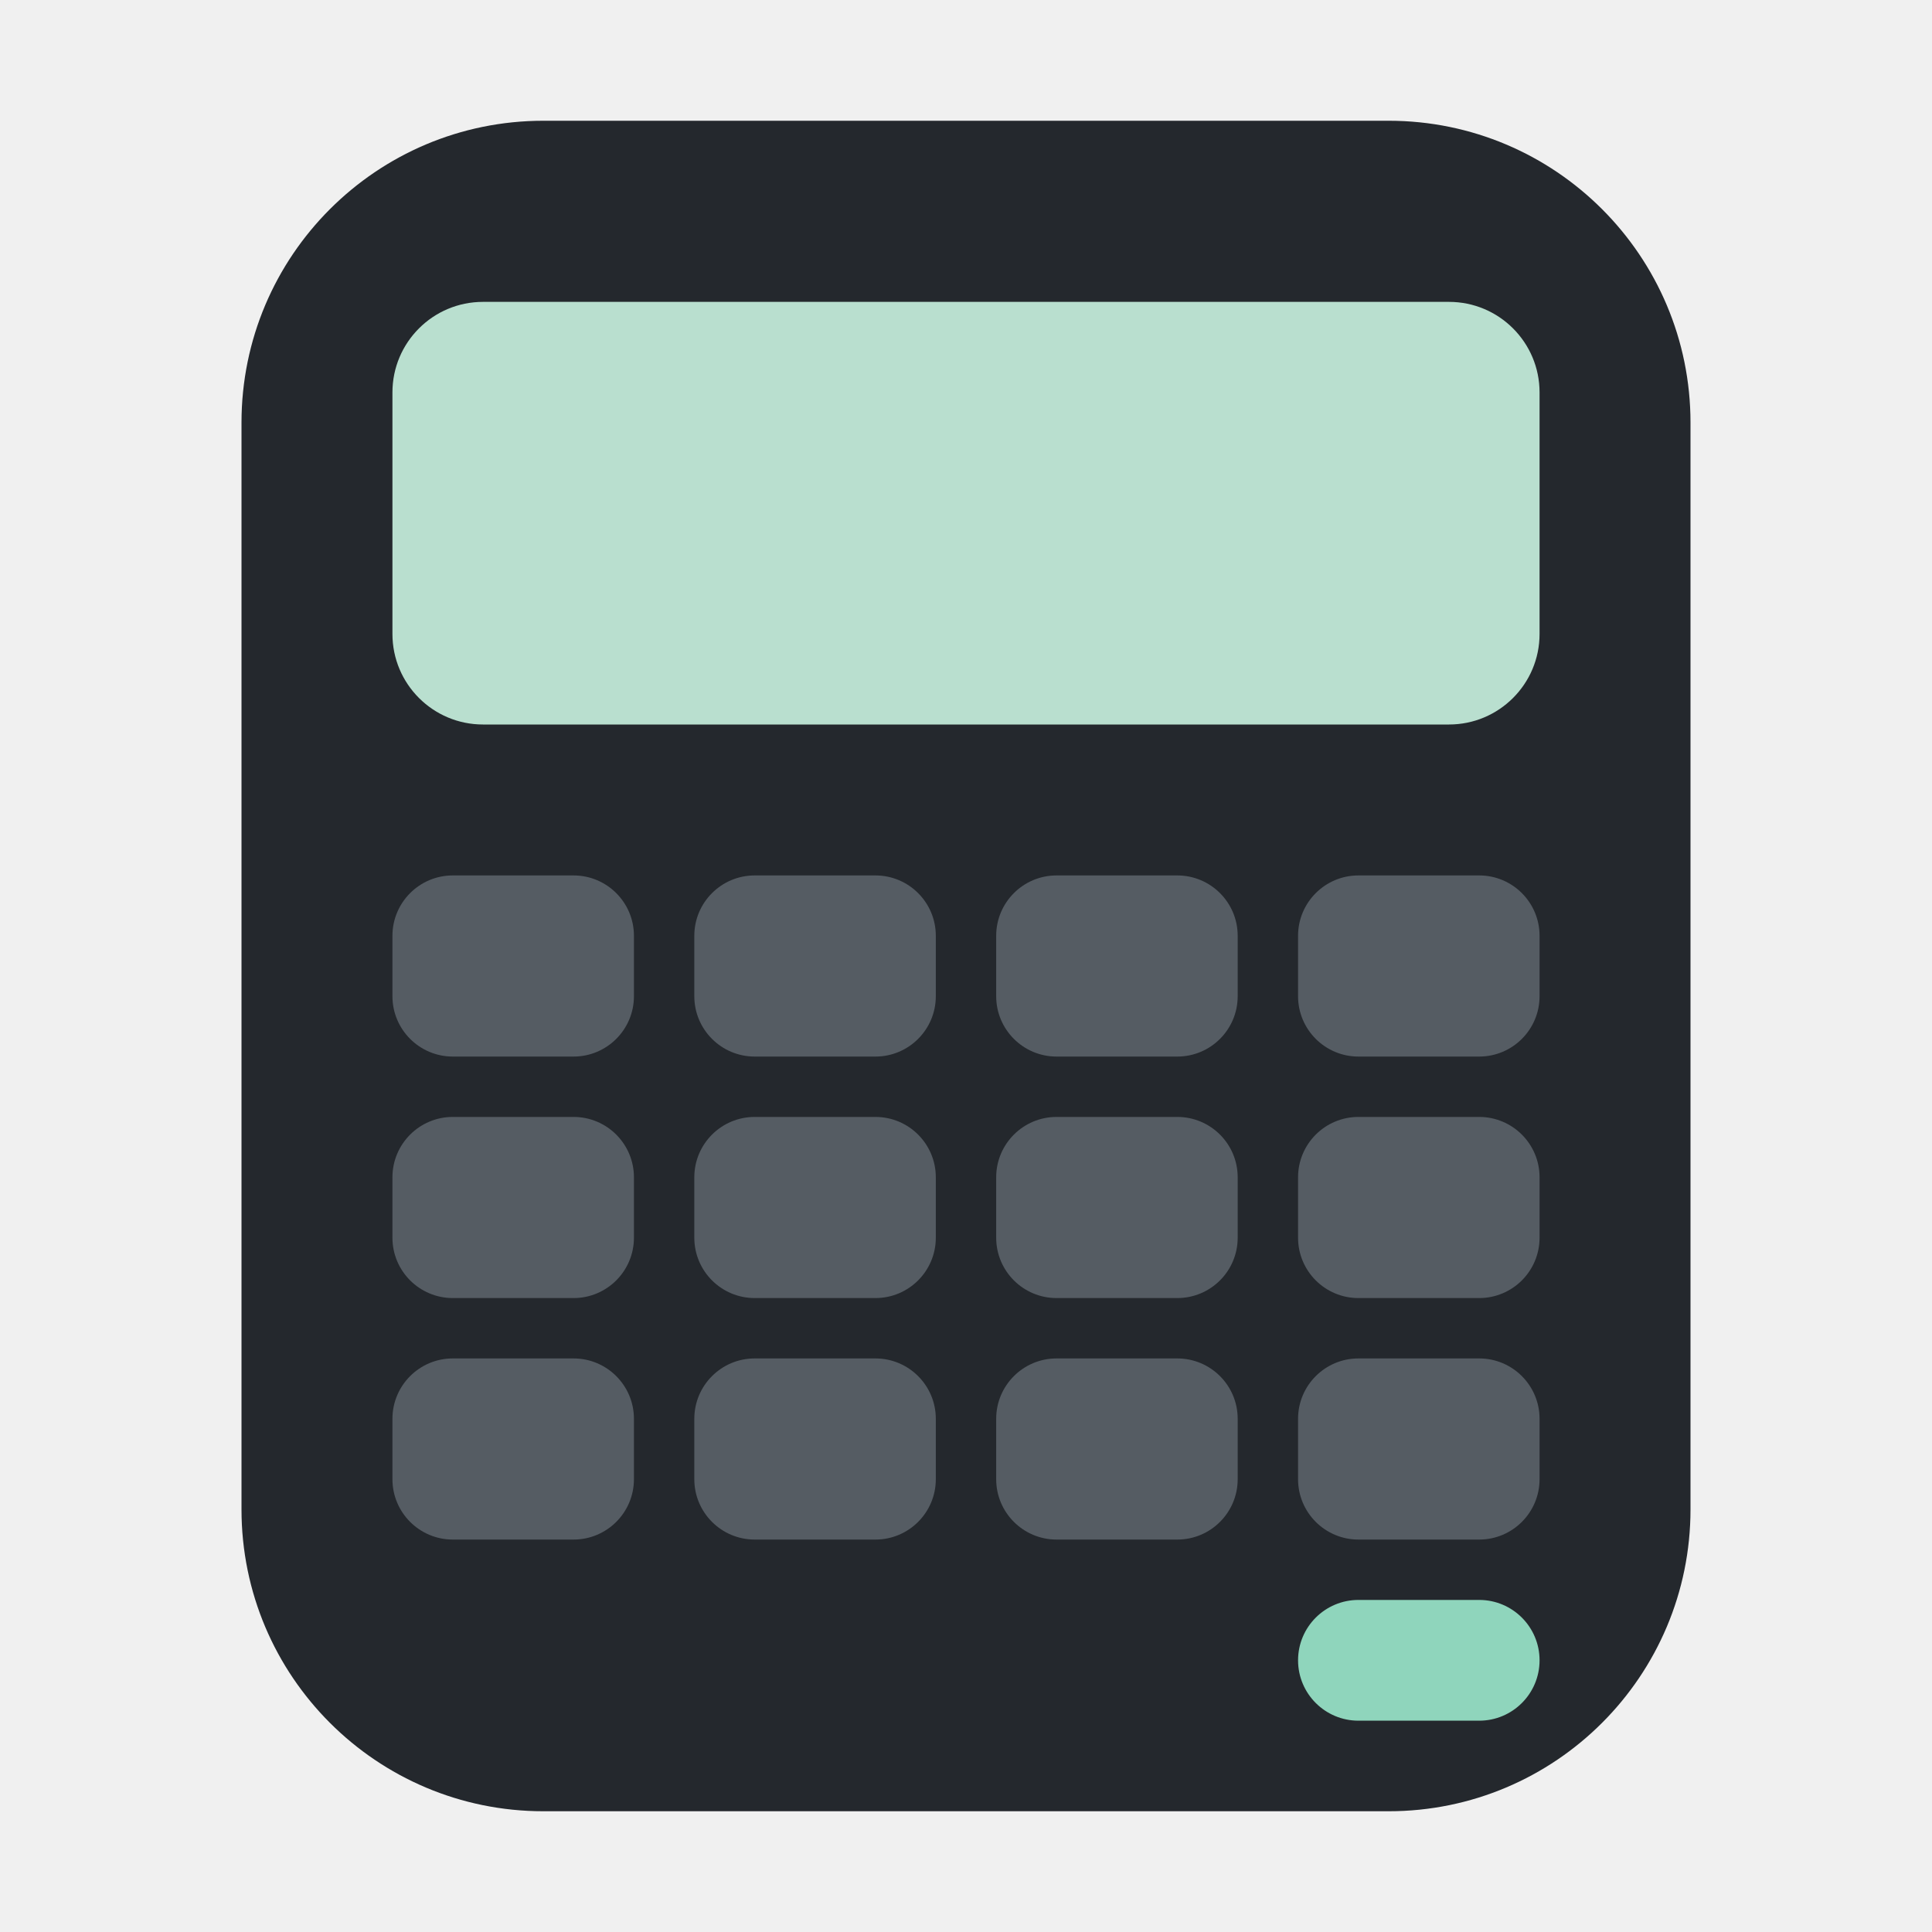
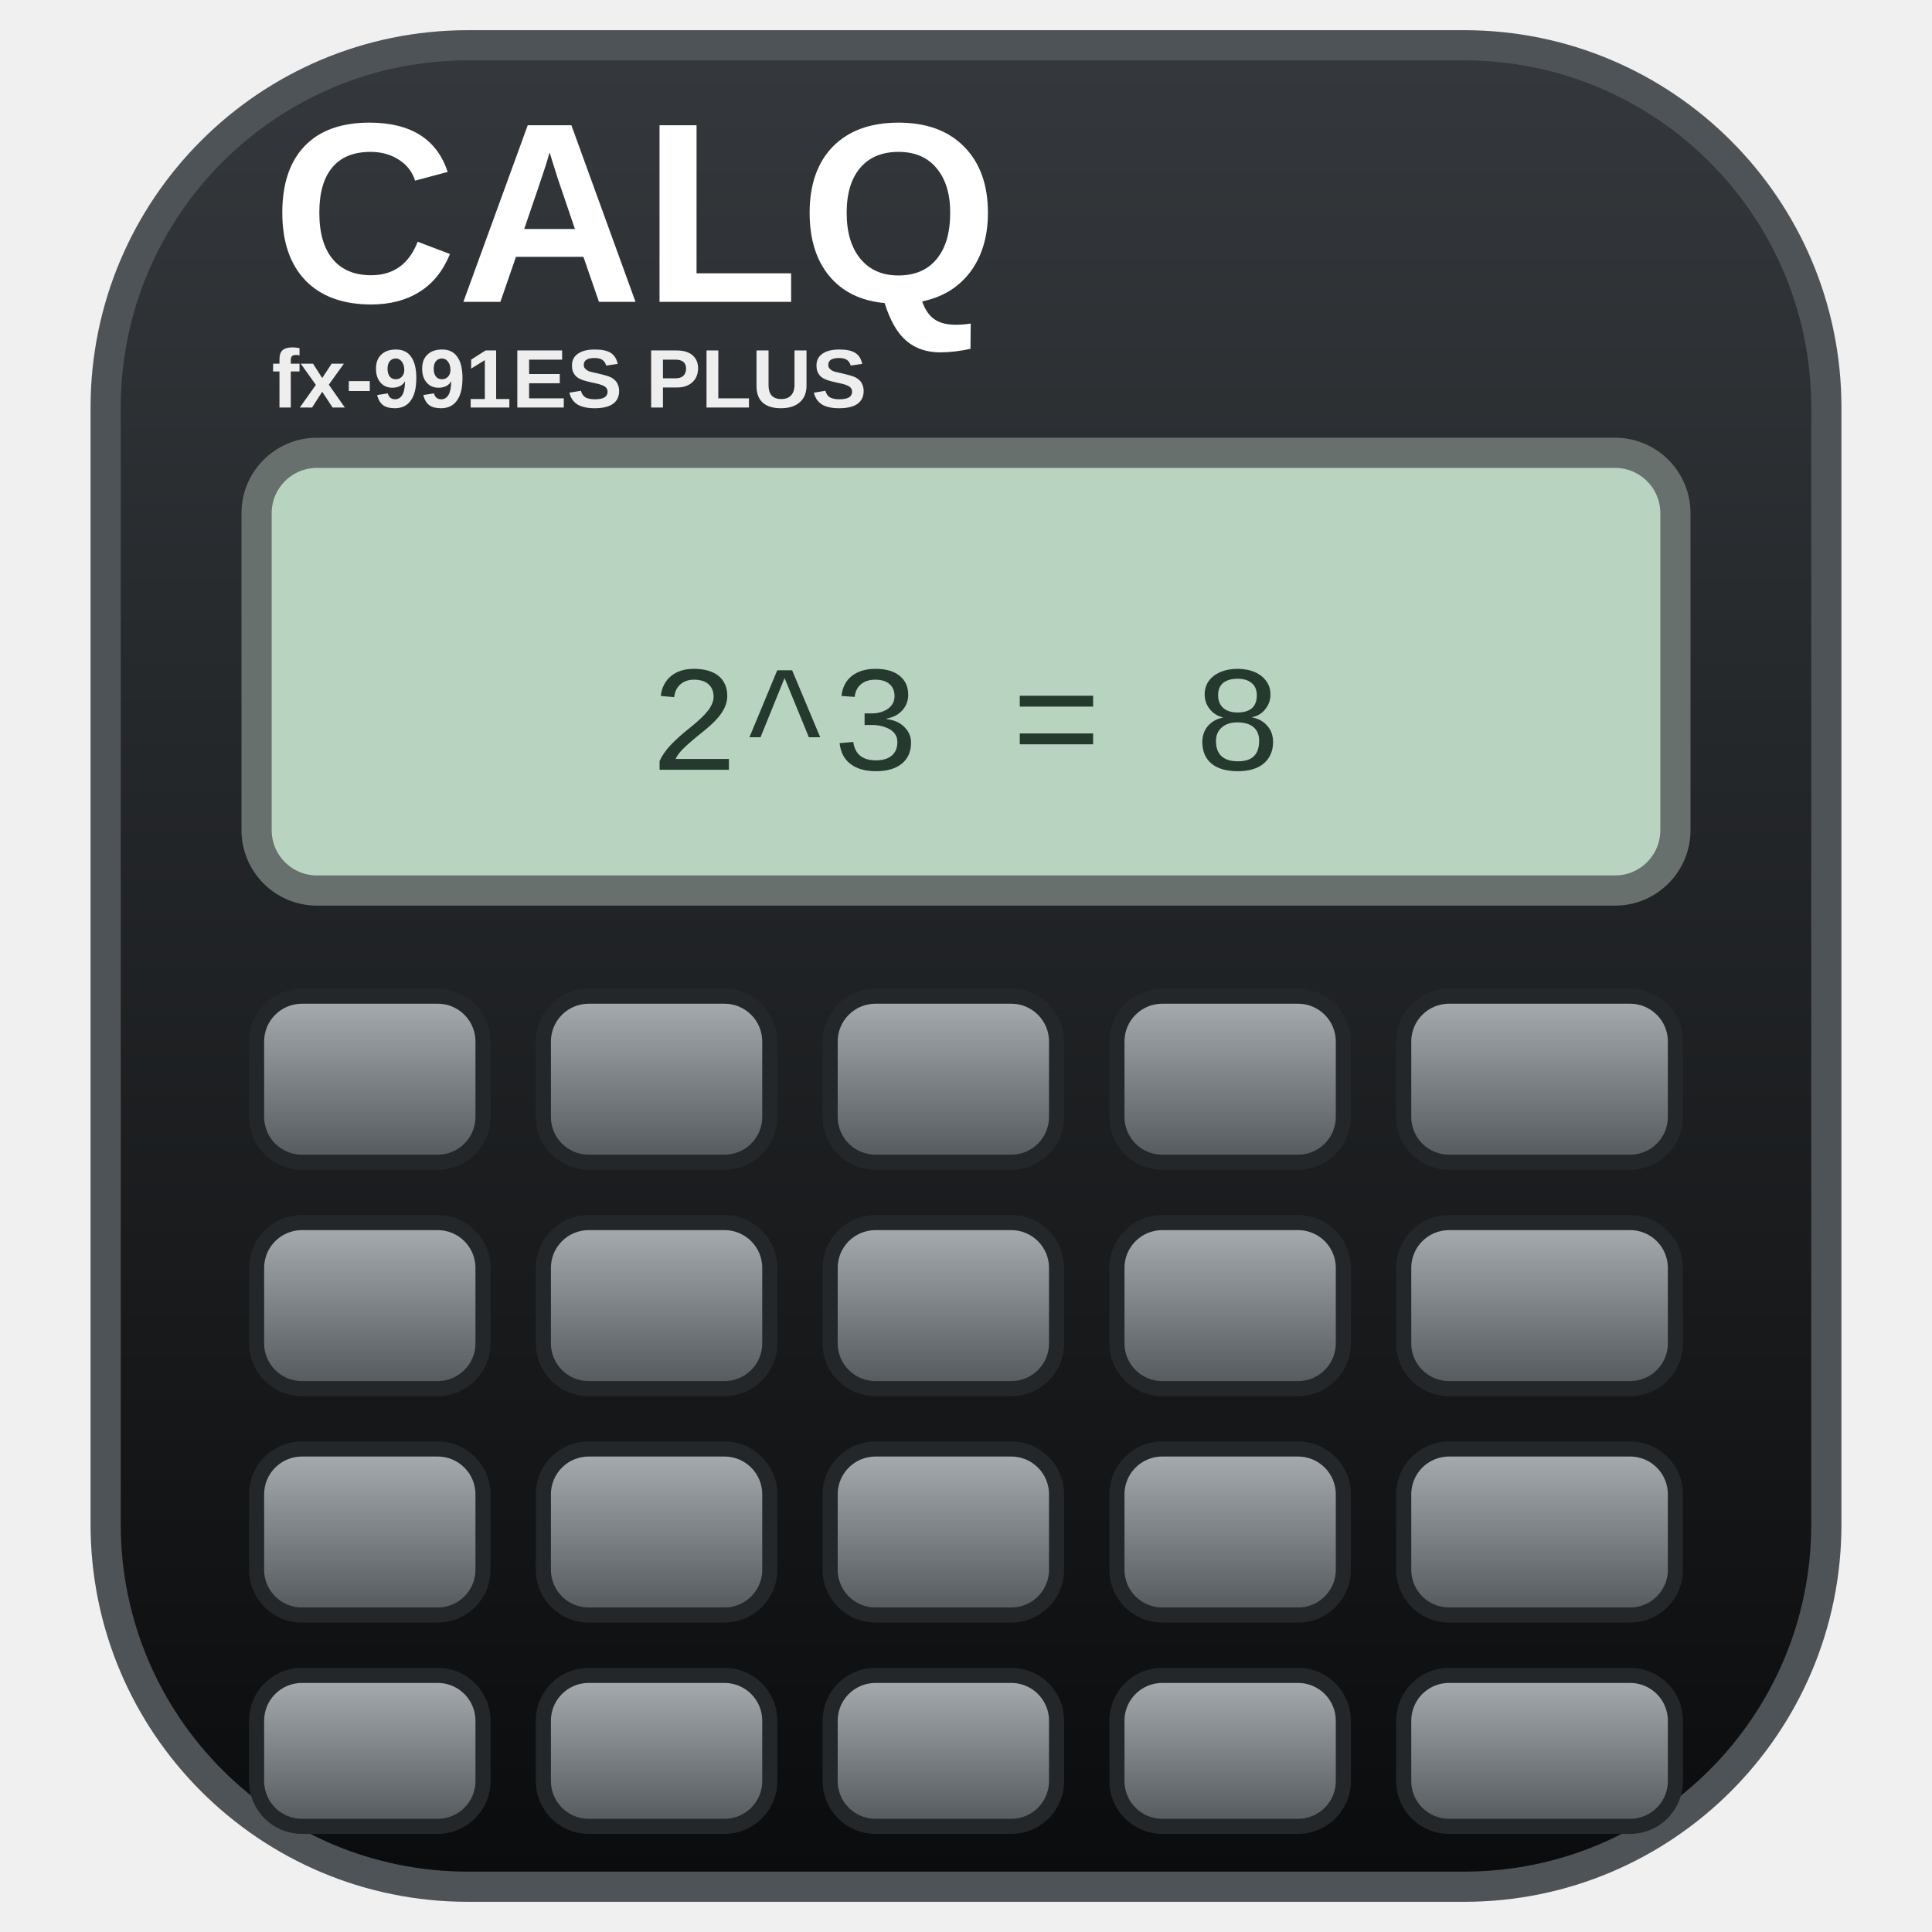
- <svg xmlns="http://www.w3.org/2000/svg" viewBox="0 0 64 64" fill="none">
-   <rect x="8" y="4" width="48" height="56" rx="10" fill="#24282d" />
-   <rect x="13" y="10" width="38" height="14" rx="3" fill="#b9dfcf" />
-   <g fill="#555c63">
-     <rect x="13" y="29" width="8" height="6" rx="2" />
-     <rect x="23" y="29" width="8" height="6" rx="2" />
-     <rect x="33" y="29" width="8" height="6" rx="2" />
-     <rect x="43" y="29" width="8" height="6" rx="2" />
-     <rect x="13" y="37" width="8" height="6" rx="2" />
-     <rect x="23" y="37" width="8" height="6" rx="2" />
-     <rect x="33" y="37" width="8" height="6" rx="2" />
-     <rect x="43" y="37" width="8" height="6" rx="2" />
-     <rect x="13" y="45" width="8" height="6" rx="2" />
-     <rect x="23" y="45" width="8" height="6" rx="2" />
-     <rect x="33" y="45" width="8" height="6" rx="2" />
-     <rect x="43" y="45" width="8" height="6" rx="2" />
+ <svg xmlns="http://www.w3.org/2000/svg" viewBox="0 0 128 128">
+   <defs>
+     <linearGradient id="bg" x1="0" y1="0" x2="0" y2="1">
+       <stop offset="0" stop-color="#34383c" />
+       <stop offset="1" stop-color="#0b0c0d" />
+     </linearGradient>
+     <linearGradient id="key" x1="0" y1="0" x2="0" y2="1">
+       <stop offset="0" stop-color="#a7adb1" />
+       <stop offset="1" stop-color="#52585c" />
+     </linearGradient>
+   </defs>
+   <rect x="7" y="3" width="114" height="122" rx="24" fill="url(#bg)" stroke="#4e5357" stroke-width="2" />
+   <rect x="17" y="30" width="94" height="29" rx="4" fill="#b8d4c1" stroke="#68706d" stroke-width="2" />
+   <text x="18" y="20" font-family="Arial,Helvetica,sans-serif" font-size="17" font-weight="900" fill="#fff">CALQ</text>
+   <text x="18" y="27" font-family="Arial,Helvetica,sans-serif" font-size="5.5" font-weight="800" fill="#eee">fx-991ES PLUS</text>
+   <g fill="url(#key)" stroke="#24272a" stroke-width="1">
+     <rect x="17" y="66" width="15" height="11" rx="3" />
+     <rect x="36" y="66" width="15" height="11" rx="3" />
+     <rect x="55" y="66" width="15" height="11" rx="3" />
+     <rect x="74" y="66" width="15" height="11" rx="3" />
+     <rect x="93" y="66" width="18" height="11" rx="3" />
+     <rect x="17" y="81" width="15" height="11" rx="3" />
+     <rect x="36" y="81" width="15" height="11" rx="3" />
+     <rect x="55" y="81" width="15" height="11" rx="3" />
+     <rect x="74" y="81" width="15" height="11" rx="3" />
+     <rect x="93" y="81" width="18" height="11" rx="3" />
+     <rect x="17" y="96" width="15" height="11" rx="3" />
+     <rect x="36" y="96" width="15" height="11" rx="3" />
+     <rect x="55" y="96" width="15" height="11" rx="3" />
+     <rect x="74" y="96" width="15" height="11" rx="3" />
+     <rect x="93" y="96" width="18" height="11" rx="3" />
+     <rect x="17" y="111" width="15" height="10" rx="3" />
+     <rect x="36" y="111" width="15" height="10" rx="3" />
+     <rect x="55" y="111" width="15" height="10" rx="3" />
+     <rect x="74" y="111" width="15" height="10" rx="3" />
+     <rect x="93" y="111" width="18" height="10" rx="3" />
  </g>
-   <rect x="43" y="53" width="8" height="4" rx="2" fill="#8fd5bc" />
+   <text x="64" y="51" text-anchor="middle" font-family="Courier New,monospace" font-size="10" fill="#25392f">2^3 = 8</text>
</svg>
